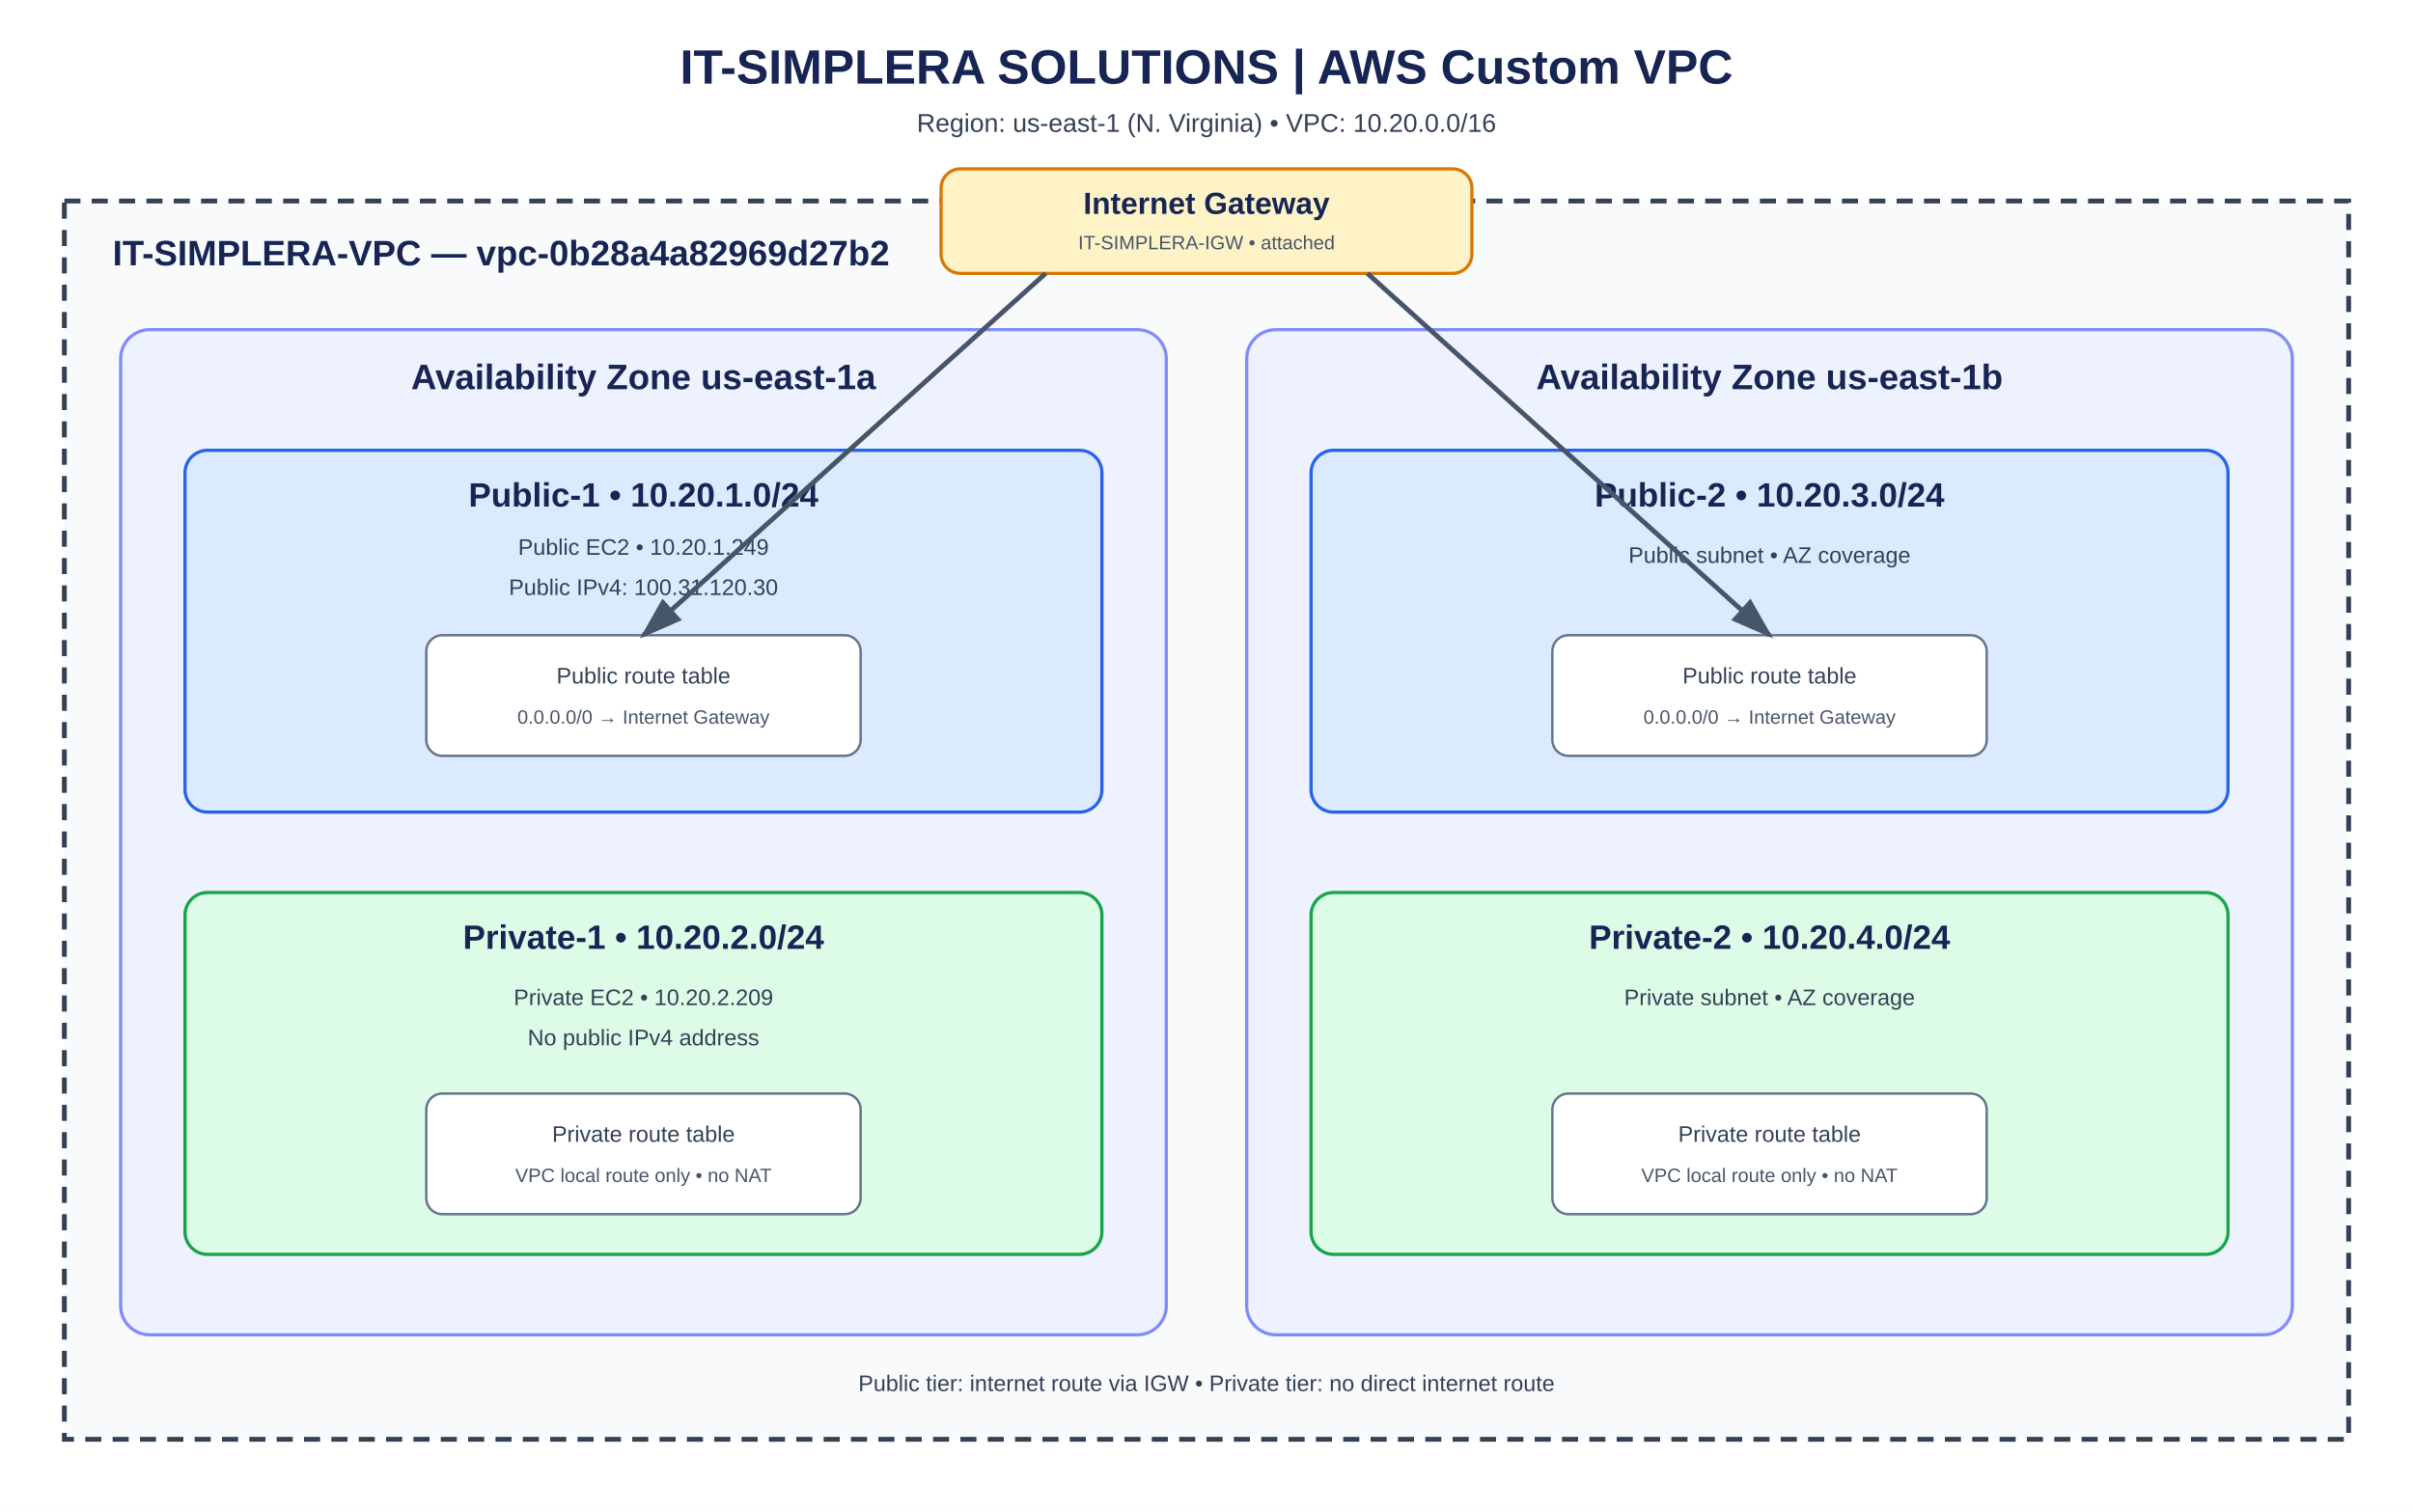
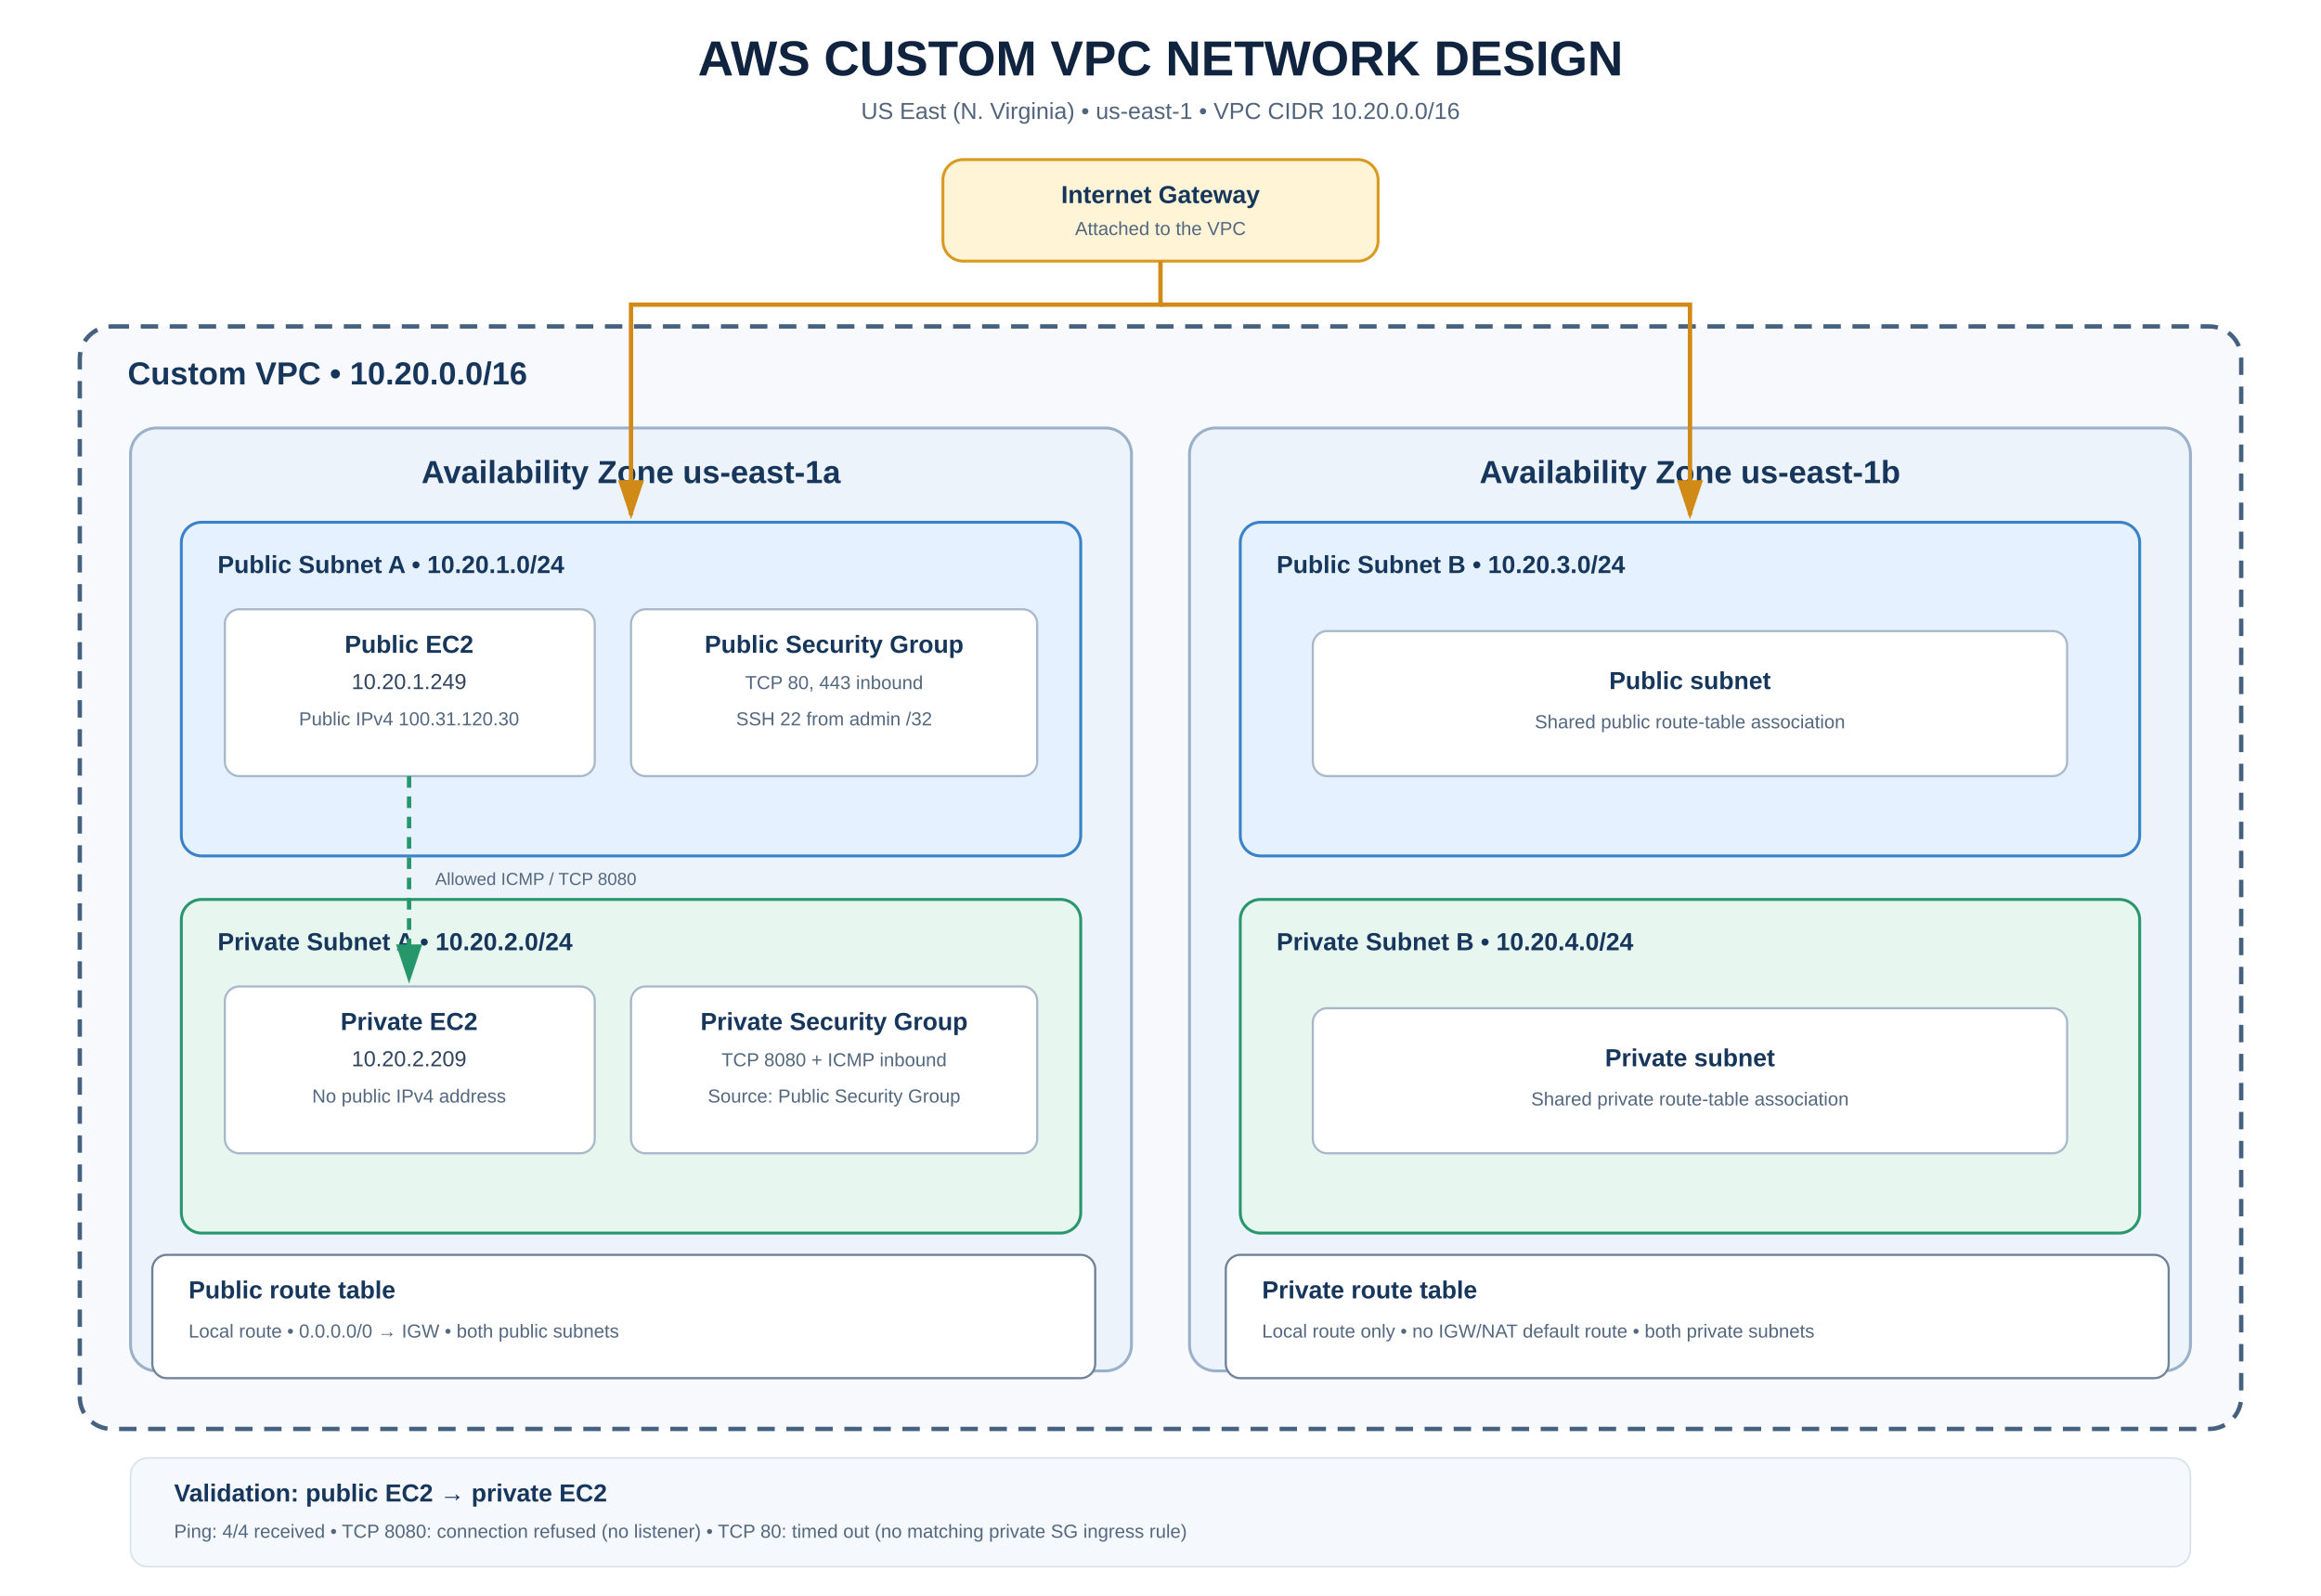
- <svg xmlns="http://www.w3.org/2000/svg" width="1500" height="940" viewBox="0 0 1500 940" role="img" aria-labelledby="title desc">
+ <svg xmlns="http://www.w3.org/2000/svg" width="1600" height="1100" viewBox="0 0 1600 1100" role="img" aria-labelledby="title desc">
  <defs>
    <style>
-     .h{font:700 30px Arial;fill:#172554}.sub{font:16px Arial;fill:#334155}.small{font:14px Arial;fill:#334155}.tiny{font:12px Arial;fill:#475569}
-     .vpc{fill:#f8fafc;stroke:#334155;stroke-width:3;stroke-dasharray:10 7}.az{fill:#eef2ff;stroke:#818cf8;stroke-width:2;rx:18}
-     .pub{fill:#dbeafe;stroke:#2563eb;stroke-width:2;rx:14}.priv{fill:#dcfce7;stroke:#16a34a;stroke-width:2;rx:14}
-     .route{fill:#fff;stroke:#64748b;stroke-width:1.5;rx:10}.igw{fill:#fef3c7;stroke:#d97706;stroke-width:2;rx:12}
-     .line{stroke:#475569;stroke-width:3;fill:none}.dash{stroke:#64748b;stroke-width:2;stroke-dasharray:7 6;fill:none}
-   </style>
-     <marker id="arrow" markerWidth="10" markerHeight="10" refX="8" refY="3" orient="auto">
-       <path d="M0,0 L0,6 L9,3 z" fill="#475569" />
+ .title{font:700 34px Arial,sans-serif;fill:#10233f}.sub{font:16px Arial,sans-serif;fill:#52647b}.h2{font:700 22px Arial,sans-serif;fill:#17365c}.h3{font:700 17px Arial,sans-serif;fill:#17365c}.body{font:15px Arial,sans-serif;fill:#30445d}.small{font:13px Arial,sans-serif;fill:#53677f}.tiny{font:12px Arial,sans-serif;fill:#53677f}
+ .vpc{fill:#f7f9fc;stroke:#45617f;stroke-width:3;stroke-dasharray:12 8}.az{fill:#edf3fb;stroke:#9bb0c9;stroke-width:2}.pub{fill:#e5f1ff;stroke:#3982c8;stroke-width:2}.priv{fill:#e7f6ef;stroke:#29966b;stroke-width:2}.card{fill:#fff;stroke:#a9b8c9;stroke-width:1.5}.igw{fill:#fff4d6;stroke:#d99a22;stroke-width:2}.route{fill:#fff;stroke:#6e8299;stroke-width:1.5}.flow{fill:none;stroke:#26966b;stroke-width:3;stroke-dasharray:8 6}
+ </style>
+     <marker id="amber" markerWidth="10" markerHeight="10" refX="8" refY="3" orient="auto">
+       <path d="M0 0L0 6L9 3Z" fill="#d18a16" />
+     </marker>
+     <marker id="green" markerWidth="10" markerHeight="10" refX="8" refY="3" orient="auto">
+       <path d="M0 0L0 6L9 3Z" fill="#26966b" />
    </marker>
  </defs>
-   <rect width="1500" height="940" fill="#fff" />
-   <text x="750" y="52" text-anchor="middle" class="h">IT-SIMPLERA SOLUTIONS | AWS Custom VPC</text>
-   <text x="750" y="82" text-anchor="middle" class="sub">Region: us-east-1 (N. Virginia) • VPC: 10.20.0.0/16</text>
-   <rect x="40" y="125" width="1420" height="770" class="vpc" />
-   <text x="70" y="165" class="h" style="font-size:22px">IT-SIMPLERA-VPC — vpc-0b28a4a82969d27b2</text>
-   <rect x="75" y="205" width="650" height="625" class="az" />
-   <text x="400" y="242" text-anchor="middle" class="h" style="font-size:22px">Availability Zone us-east-1a</text>
-   <rect x="775" y="205" width="650" height="625" class="az" />
-   <text x="1100" y="242" text-anchor="middle" class="h" style="font-size:22px">Availability Zone us-east-1b</text>
-   <rect x="115" y="280" width="570" height="225" class="pub" />
-   <text x="400" y="315" text-anchor="middle" class="h" style="font-size:21px">Public-1 • 10.20.1.0/24</text>
-   <text x="400" y="345" text-anchor="middle" class="small">Public EC2 • 10.20.1.249</text>
-   <text x="400" y="370" text-anchor="middle" class="small">Public IPv4: 100.31.120.30</text>
-   <rect x="265" y="395" width="270" height="75" class="route" />
-   <text x="400" y="425" text-anchor="middle" class="small">Public route table</text>
-   <text x="400" y="450" text-anchor="middle" class="tiny">0.0.0.0/0 → Internet Gateway</text>
-   <rect x="115" y="555" width="570" height="225" class="priv" />
-   <text x="400" y="590" text-anchor="middle" class="h" style="font-size:21px">Private-1 • 10.20.2.0/24</text>
-   <text x="400" y="625" text-anchor="middle" class="small">Private EC2 • 10.20.2.209</text>
-   <text x="400" y="650" text-anchor="middle" class="small">No public IPv4 address</text>
-   <rect x="265" y="680" width="270" height="75" class="route" />
-   <text x="400" y="710" text-anchor="middle" class="small">Private route table</text>
-   <text x="400" y="735" text-anchor="middle" class="tiny">VPC local route only • no NAT</text>
-   <rect x="815" y="280" width="570" height="225" class="pub" />
-   <text x="1100" y="315" text-anchor="middle" class="h" style="font-size:21px">Public-2 • 10.20.3.0/24</text>
-   <text x="1100" y="350" text-anchor="middle" class="small">Public subnet • AZ coverage</text>
-   <rect x="965" y="395" width="270" height="75" class="route" />
-   <text x="1100" y="425" text-anchor="middle" class="small">Public route table</text>
-   <text x="1100" y="450" text-anchor="middle" class="tiny">0.0.0.0/0 → Internet Gateway</text>
-   <rect x="815" y="555" width="570" height="225" class="priv" />
-   <text x="1100" y="590" text-anchor="middle" class="h" style="font-size:21px">Private-2 • 10.20.4.0/24</text>
-   <text x="1100" y="625" text-anchor="middle" class="small">Private subnet • AZ coverage</text>
-   <rect x="965" y="680" width="270" height="75" class="route" />
-   <text x="1100" y="710" text-anchor="middle" class="small">Private route table</text>
-   <text x="1100" y="735" text-anchor="middle" class="tiny">VPC local route only • no NAT</text>
-   <rect x="585" y="105" width="330" height="65" class="igw" />
-   <text x="750" y="133" text-anchor="middle" class="h" style="font-size:19px">Internet Gateway</text>
-   <text x="750" y="155" text-anchor="middle" class="tiny">IT-SIMPLERA-IGW • attached</text>
-   <path d="M650 170 L400 395" class="line" marker-end="url(#arrow)" />
-   <path d="M850 170 L1100 395" class="line" marker-end="url(#arrow)" />
-   <text x="750" y="865" text-anchor="middle" class="small">Public tier: internet route via IGW • Private tier: no direct internet route</text>
+   <rect width="1600" height="1100" fill="#fff" />
+   <text x="800" y="52" text-anchor="middle" class="title">AWS CUSTOM VPC NETWORK DESIGN</text>
+   <text x="800" y="82" text-anchor="middle" class="sub">US East (N. Virginia) • us-east-1 • VPC CIDR 10.20.0.0/16</text>
+   <rect x="650" y="110" width="300" height="70" rx="14" class="igw" />
+   <text x="800" y="140" text-anchor="middle" class="h3">Internet Gateway</text>
+   <text x="800" y="162" text-anchor="middle" class="small">Attached to the VPC</text>
+   <rect x="55" y="225" width="1490" height="760" rx="22" class="vpc" />
+   <text x="88" y="265" class="h2">Custom VPC • 10.20.0.0/16</text>
+   <rect x="90" y="295" width="690" height="650" rx="18" class="az" />
+   <text x="435" y="333" text-anchor="middle" class="h2">Availability Zone us-east-1a</text>
+   <rect x="820" y="295" width="690" height="650" rx="18" class="az" />
+   <text x="1165" y="333" text-anchor="middle" class="h2">Availability Zone us-east-1b</text>
+   <rect x="125" y="360" width="620" height="230" rx="14" class="pub" />
+   <text x="150" y="395" class="h3">Public Subnet A • 10.20.1.0/24</text>
+   <rect x="155" y="420" width="255" height="115" rx="10" class="card" />
+   <text x="282" y="450" text-anchor="middle" class="h3">Public EC2</text>
+   <text x="282" y="475" text-anchor="middle" class="body">10.20.1.249</text>
+   <text x="282" y="500" text-anchor="middle" class="small">Public IPv4 100.31.120.30</text>
+   <rect x="435" y="420" width="280" height="115" rx="10" class="card" />
+   <text x="575" y="450" text-anchor="middle" class="h3">Public Security Group</text>
+   <text x="575" y="475" text-anchor="middle" class="small">TCP 80, 443 inbound</text>
+   <text x="575" y="500" text-anchor="middle" class="small">SSH 22 from admin /32</text>
+   <rect x="125" y="620" width="620" height="230" rx="14" class="priv" />
+   <text x="150" y="655" class="h3">Private Subnet A • 10.20.2.0/24</text>
+   <rect x="155" y="680" width="255" height="115" rx="10" class="card" />
+   <text x="282" y="710" text-anchor="middle" class="h3">Private EC2</text>
+   <text x="282" y="735" text-anchor="middle" class="body">10.20.2.209</text>
+   <text x="282" y="760" text-anchor="middle" class="small">No public IPv4 address</text>
+   <rect x="435" y="680" width="280" height="115" rx="10" class="card" />
+   <text x="575" y="710" text-anchor="middle" class="h3">Private Security Group</text>
+   <text x="575" y="735" text-anchor="middle" class="small">TCP 8080 + ICMP inbound</text>
+   <text x="575" y="760" text-anchor="middle" class="small">Source: Public Security Group</text>
+   <rect x="855" y="360" width="620" height="230" rx="14" class="pub" />
+   <text x="880" y="395" class="h3">Public Subnet B • 10.20.3.0/24</text>
+   <rect x="905" y="435" width="520" height="100" rx="10" class="card" />
+   <text x="1165" y="475" text-anchor="middle" class="h3">Public subnet</text>
+   <text x="1165" y="502" text-anchor="middle" class="small">Shared public route-table association</text>
+   <rect x="855" y="620" width="620" height="230" rx="14" class="priv" />
+   <text x="880" y="655" class="h3">Private Subnet B • 10.20.4.0/24</text>
+   <rect x="905" y="695" width="520" height="100" rx="10" class="card" />
+   <text x="1165" y="735" text-anchor="middle" class="h3">Private subnet</text>
+   <text x="1165" y="762" text-anchor="middle" class="small">Shared private route-table association</text>
+   <rect x="105" y="865" width="650" height="85" rx="10" class="route" />
+   <text x="130" y="895" class="h3">Public route table</text>
+   <text x="130" y="922" class="small">Local route • 0.0.0.0/0 → IGW • both public subnets</text>
+   <rect x="845" y="865" width="650" height="85" rx="10" class="route" />
+   <text x="870" y="895" class="h3">Private route table</text>
+   <text x="870" y="922" class="small">Local route only • no IGW/NAT default route • both private subnets</text>
+   <path d="M800 180V210H435V355" fill="none" stroke="#d18a16" stroke-width="3" marker-end="url(#amber)" />
+   <path d="M800 210H1165V355" fill="none" stroke="#d18a16" stroke-width="3" marker-end="url(#amber)" />
+   <path d="M282 535V675" class="flow" marker-end="url(#green)" />
+   <text x="300" y="610" class="tiny">Allowed ICMP / TCP 8080</text>
+   <rect x="90" y="1005" width="1420" height="75" rx="12" fill="#f5f8fc" stroke="#d5dfeb" />
+   <text x="120" y="1035" class="h3">Validation: public EC2 → private EC2</text>
+   <text x="120" y="1060" class="small">Ping: 4/4 received • TCP 8080: connection refused (no listener) • TCP 80: timed out (no matching private SG ingress rule)</text>
</svg>
